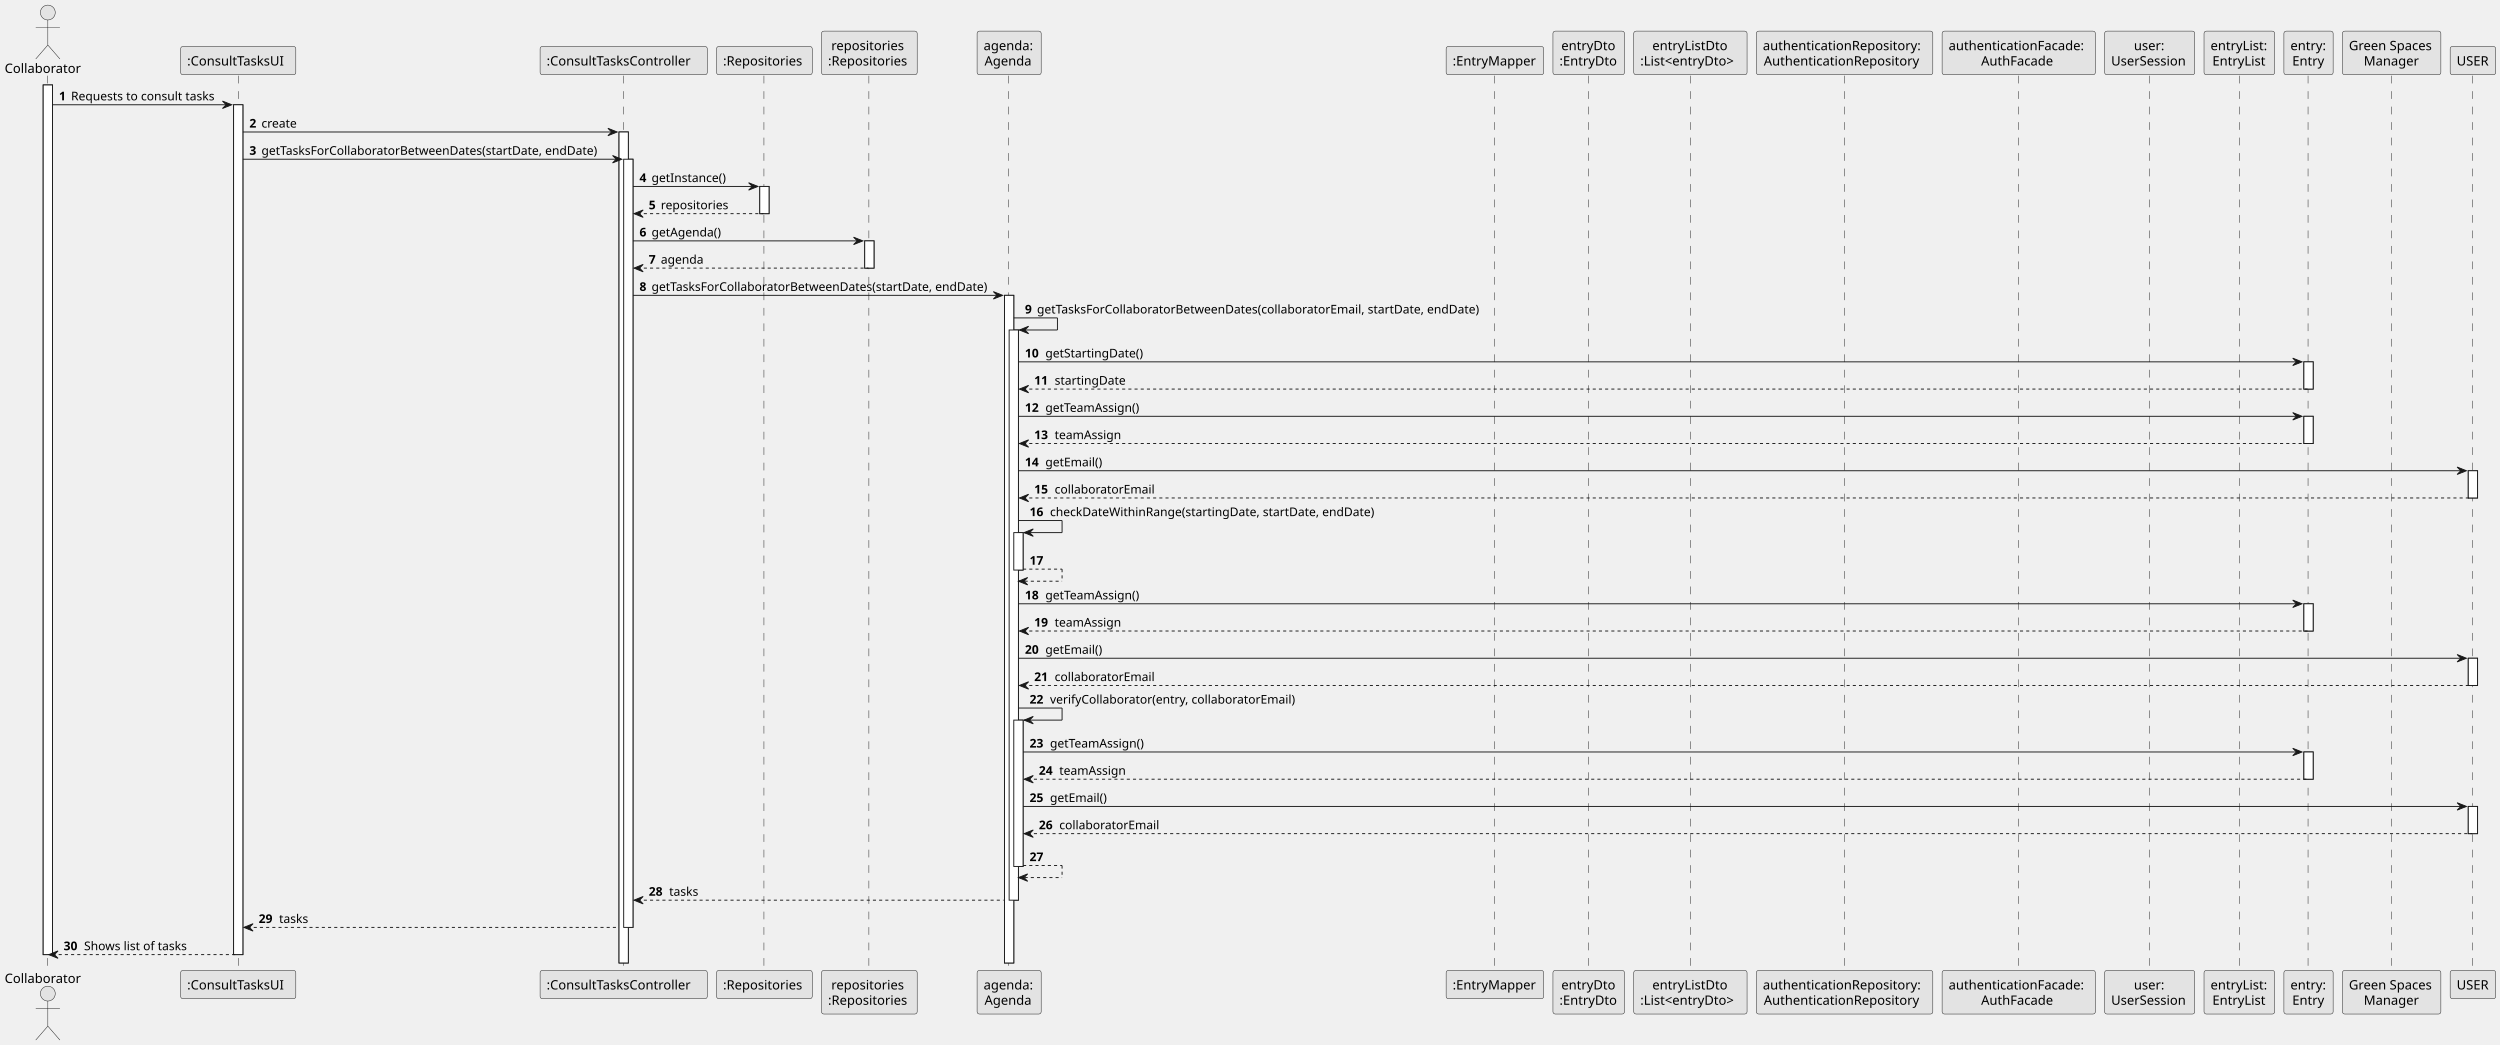
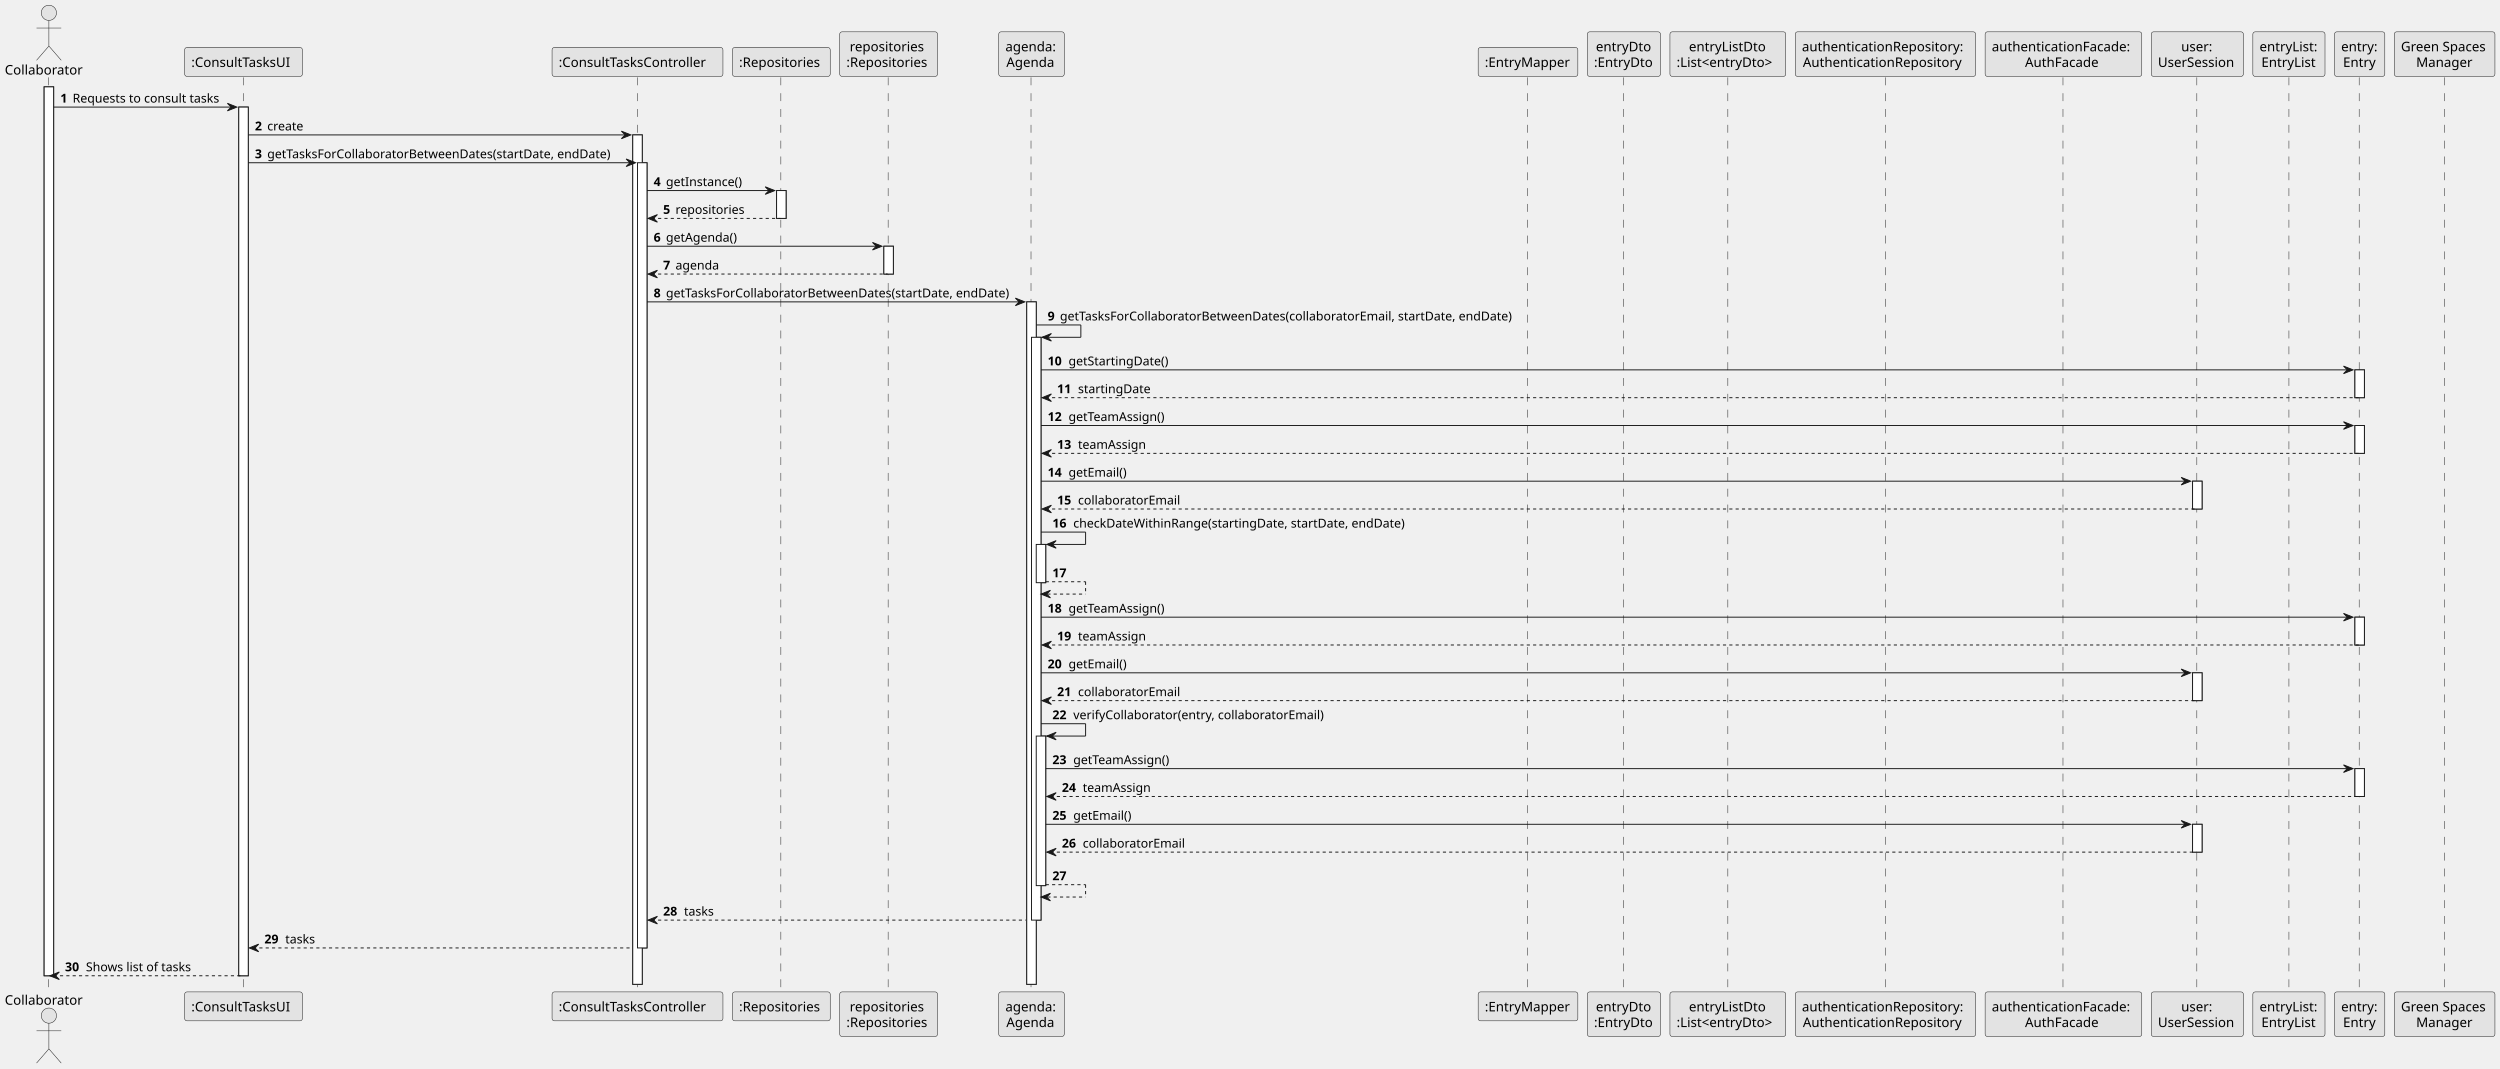
- <svg xmlns="http://www.w3.org/2000/svg" contentStyleType="text/css" height="675.6px" preserveAspectRatio="none" style="width:1615px;height:675px;background:#FFFFFF;" version="1.1" viewBox="0 0 1615 675" width="1615.8px" zoomAndPan="magnify">
+ <svg xmlns="http://www.w3.org/2000/svg" contentStyleType="text/css" height="675.6px" preserveAspectRatio="none" style="width:1580px;height:675px;background:#FFFFFF;" version="1.1" viewBox="0 0 1580 675" width="1580.4px" zoomAndPan="magnify">
  <defs />
  <g>
    <rect fill="#FFFFFF" height="561.79" style="stroke:#181818;stroke-width:0.6;" width="6" x="27.9" y="54.893" />
    <rect fill="#FFFFFF" height="549.004" style="stroke:#181818;stroke-width:0.6;" width="6" x="150.9" y="67.679" />
    <rect fill="#FFFFFF" height="536.817" style="stroke:#181818;stroke-width:0.6;" width="6" x="399.9" y="85.266" />
    <rect fill="#FFFFFF" height="496.245" style="stroke:#181818;stroke-width:0.6;" width="6" x="402.9" y="102.852" />
    <rect fill="#FFFFFF" height="17.586" style="stroke:#181818;stroke-width:0.6;" width="6" x="490.8" y="120.438" />
    <rect fill="#FFFFFF" height="17.586" style="stroke:#181818;stroke-width:0.6;" width="6" x="558.6" y="155.611" />
    <rect fill="#FFFFFF" height="431.299" style="stroke:#181818;stroke-width:0.6;" width="6" x="648.9" y="190.784" />
    <rect fill="#FFFFFF" height="368.34" style="stroke:#181818;stroke-width:0.6;" width="6" x="651.9" y="213.17" />
    <rect fill="#FFFFFF" height="24.186" style="stroke:#181818;stroke-width:0.6;" width="6" x="654.9" y="344.074" />
    <rect fill="#FFFFFF" height="94.532" style="stroke:#181818;stroke-width:0.6;" width="6" x="654.9" y="465.192" />
+     <rect fill="#FFFFFF" height="17.586" style="stroke:#181818;stroke-width:0.6;" width="6" x="1385.7" y="304.102" />
+     <rect fill="#FFFFFF" height="17.586" style="stroke:#181818;stroke-width:0.6;" width="6" x="1385.7" y="425.219" />
+     <rect fill="#FFFFFF" height="17.586" style="stroke:#181818;stroke-width:0.6;" width="6" x="1385.7" y="520.951" />
    <rect fill="#FFFFFF" height="17.586" style="stroke:#181818;stroke-width:0.6;" width="6" x="1488.3" y="233.756" />
    <rect fill="#FFFFFF" height="17.586" style="stroke:#181818;stroke-width:0.6;" width="6" x="1488.3" y="268.929" />
    <rect fill="#FFFFFF" height="17.586" style="stroke:#181818;stroke-width:0.6;" width="6" x="1488.3" y="390.047" />
    <rect fill="#FFFFFF" height="17.586" style="stroke:#181818;stroke-width:0.6;" width="6" x="1488.3" y="485.779" />
-     <rect fill="#FFFFFF" height="17.586" style="stroke:#181818;stroke-width:0.6;" width="6" x="1594.5" y="304.102" />
-     <rect fill="#FFFFFF" height="17.586" style="stroke:#181818;stroke-width:0.6;" width="6" x="1594.5" y="425.219" />
-     <rect fill="#FFFFFF" height="17.586" style="stroke:#181818;stroke-width:0.6;" width="6" x="1594.5" y="520.951" />
    <line style="stroke:#181818;stroke-width:0.3;stroke-dasharray:5.0,5.0;" x1="30.6" x2="30.6" y1="48.893" y2="627.483" />
    <line style="stroke:#181818;stroke-width:0.3;stroke-dasharray:5.0,5.0;" x1="153.9" x2="153.9" y1="48.893" y2="627.483" />
    <line style="stroke:#181818;stroke-width:0.3;stroke-dasharray:5.0,5.0;" x1="402.9" x2="402.9" y1="48.893" y2="627.483" />
    <line style="stroke:#181818;stroke-width:0.3;stroke-dasharray:5.0,5.0;" x1="493.5" x2="493.5" y1="48.893" y2="627.483" />
    <line style="stroke:#181818;stroke-width:0.3;stroke-dasharray:5.0,5.0;" x1="561.3" x2="561.3" y1="48.893" y2="627.483" />
    <line style="stroke:#181818;stroke-width:0.3;stroke-dasharray:5.0,5.0;" x1="651.6" x2="651.6" y1="48.893" y2="627.483" />
    <line style="stroke:#181818;stroke-width:0.3;stroke-dasharray:5.0,5.0;" x1="965.4" x2="965.4" y1="48.893" y2="627.483" />
    <line style="stroke:#181818;stroke-width:0.3;stroke-dasharray:5.0,5.0;" x1="1026" x2="1026" y1="48.893" y2="627.483" />
    <line style="stroke:#181818;stroke-width:0.3;stroke-dasharray:5.0,5.0;" x1="1092" x2="1092" y1="48.893" y2="627.483" />
    <line style="stroke:#181818;stroke-width:0.3;stroke-dasharray:5.0,5.0;" x1="1191.6" x2="1191.6" y1="48.893" y2="627.483" />
    <line style="stroke:#181818;stroke-width:0.3;stroke-dasharray:5.0,5.0;" x1="1303.8" x2="1303.8" y1="48.893" y2="627.483" />
    <line style="stroke:#181818;stroke-width:0.3;stroke-dasharray:5.0,5.0;" x1="1388.4" x2="1388.4" y1="48.893" y2="627.483" />
    <line style="stroke:#181818;stroke-width:0.3;stroke-dasharray:5.0,5.0;" x1="1446.6" x2="1446.6" y1="48.893" y2="627.483" />
    <line style="stroke:#181818;stroke-width:0.3;stroke-dasharray:5.0,5.0;" x1="1491" x2="1491" y1="48.893" y2="627.483" />
    <line style="stroke:#181818;stroke-width:0.3;stroke-dasharray:5.0,5.0;" x1="1545" x2="1545" y1="48.893" y2="627.483" />
-     <line style="stroke:#181818;stroke-width:0.3;stroke-dasharray:5.0,5.0;" x1="1597.2" x2="1597.2" y1="48.893" y2="627.483" />
    <text fill="#000000" font-family="sans-serif" font-size="8.4" lengthAdjust="spacing" textLength="52.2" x="3" y="47.121">Collaborator</text>
    <ellipse cx="30.9" cy="8.1" fill="#E3E3E3" rx="4.8" ry="4.8" style="stroke:#181818;stroke-width:0.3;" />
    <path d="M30.9,12.9 L30.9,29.1 M23.1,17.7 L38.7,17.7 M30.9,29.1 L23.1,38.1 M30.9,29.1 L38.7,38.1 " fill="none" style="stroke:#181818;stroke-width:0.3;" />
    <text fill="#000000" font-family="sans-serif" font-size="8.4" lengthAdjust="spacing" textLength="52.2" x="3" y="635.004">Collaborator</text>
    <ellipse cx="30.9" cy="641.876" fill="#E3E3E3" rx="4.8" ry="4.8" style="stroke:#181818;stroke-width:0.3;" />
    <path d="M30.9,646.676 L30.9,662.876 M23.1,651.476 L38.7,651.476 M30.9,662.876 L23.1,671.876 M30.9,662.876 L38.7,671.876 " fill="none" style="stroke:#181818;stroke-width:0.3;" />
    <rect fill="#E3E3E3" height="18.293" rx="1.5" ry="1.5" style="stroke:#181818;stroke-width:0.3;" width="74.4" x="116.7" y="30" />
    <text fill="#000000" font-family="sans-serif" font-size="8.4" lengthAdjust="spacing" textLength="66" x="120.9" y="42.321">:ConsultTasksUI</text>
    <rect fill="#E3E3E3" height="18.293" rx="1.5" ry="1.5" style="stroke:#181818;stroke-width:0.3;" width="74.4" x="116.7" y="626.883" />
    <text fill="#000000" font-family="sans-serif" font-size="8.4" lengthAdjust="spacing" textLength="66" x="120.9" y="639.204">:ConsultTasksUI</text>
    <rect fill="#E3E3E3" height="18.293" rx="1.5" ry="1.5" style="stroke:#181818;stroke-width:0.3;" width="108" x="348.9" y="30" />
    <text fill="#000000" font-family="sans-serif" font-size="8.4" lengthAdjust="spacing" textLength="99.6" x="353.1" y="42.321">:ConsultTasksController</text>
    <rect fill="#E3E3E3" height="18.293" rx="1.5" ry="1.5" style="stroke:#181818;stroke-width:0.3;" width="108" x="348.9" y="626.883" />
    <text fill="#000000" font-family="sans-serif" font-size="8.4" lengthAdjust="spacing" textLength="99.6" x="353.1" y="639.204">:ConsultTasksController</text>
    <rect fill="#E3E3E3" height="18.293" rx="1.5" ry="1.5" style="stroke:#181818;stroke-width:0.3;" width="61.8" x="462.9" y="30" />
    <text fill="#000000" font-family="sans-serif" font-size="8.4" lengthAdjust="spacing" textLength="53.4" x="467.1" y="42.321">:Repositories</text>
    <rect fill="#E3E3E3" height="18.293" rx="1.5" ry="1.5" style="stroke:#181818;stroke-width:0.3;" width="61.8" x="462.9" y="626.883" />
    <text fill="#000000" font-family="sans-serif" font-size="8.4" lengthAdjust="spacing" textLength="53.4" x="467.1" y="639.204">:Repositories</text>
    <rect fill="#E3E3E3" height="28.186" rx="1.5" ry="1.5" style="stroke:#181818;stroke-width:0.3;" width="61.8" x="530.7" y="20.107" />
    <text fill="#000000" font-family="sans-serif" font-size="8.4" lengthAdjust="spacing" textLength="49.2" x="537" y="32.428">repositories</text>
    <text fill="#000000" font-family="sans-serif" font-size="8.4" lengthAdjust="spacing" textLength="53.4" x="534.9" y="42.321">:Repositories</text>
    <rect fill="#E3E3E3" height="28.186" rx="1.5" ry="1.5" style="stroke:#181818;stroke-width:0.3;" width="61.8" x="530.7" y="626.883" />
    <text fill="#000000" font-family="sans-serif" font-size="8.4" lengthAdjust="spacing" textLength="49.2" x="537" y="639.204">repositories</text>
    <text fill="#000000" font-family="sans-serif" font-size="8.4" lengthAdjust="spacing" textLength="53.4" x="534.9" y="649.097">:Repositories</text>
    <rect fill="#E3E3E3" height="28.186" rx="1.5" ry="1.5" style="stroke:#181818;stroke-width:0.3;" width="41.4" x="631.2" y="20.107" />
    <text fill="#000000" font-family="sans-serif" font-size="8.4" lengthAdjust="spacing" textLength="33" x="635.4" y="32.428">agenda:</text>
    <text fill="#000000" font-family="sans-serif" font-size="8.4" lengthAdjust="spacing" textLength="31.8" x="636" y="42.321">Agenda</text>
    <rect fill="#E3E3E3" height="28.186" rx="1.5" ry="1.5" style="stroke:#181818;stroke-width:0.3;" width="41.4" x="631.2" y="626.883" />
    <text fill="#000000" font-family="sans-serif" font-size="8.4" lengthAdjust="spacing" textLength="33" x="635.4" y="639.204">agenda:</text>
    <text fill="#000000" font-family="sans-serif" font-size="8.4" lengthAdjust="spacing" textLength="31.8" x="636" y="649.097">Agenda</text>
    <rect fill="#E3E3E3" height="18.293" rx="1.5" ry="1.5" style="stroke:#181818;stroke-width:0.3;" width="63" x="934.2" y="30" />
    <text fill="#000000" font-family="sans-serif" font-size="8.4" lengthAdjust="spacing" textLength="54.6" x="938.4" y="42.321">:EntryMapper</text>
    <rect fill="#E3E3E3" height="18.293" rx="1.5" ry="1.5" style="stroke:#181818;stroke-width:0.3;" width="63" x="934.2" y="626.883" />
    <text fill="#000000" font-family="sans-serif" font-size="8.4" lengthAdjust="spacing" textLength="54.6" x="938.4" y="639.204">:EntryMapper</text>
    <rect fill="#E3E3E3" height="28.186" rx="1.5" ry="1.5" style="stroke:#181818;stroke-width:0.3;" width="46.2" x="1003.2" y="20.107" />
    <text fill="#000000" font-family="sans-serif" font-size="8.4" lengthAdjust="spacing" textLength="35.4" x="1008.6" y="32.428">entryDto</text>
    <text fill="#000000" font-family="sans-serif" font-size="8.4" lengthAdjust="spacing" textLength="37.8" x="1007.4" y="42.321">:EntryDto</text>
    <rect fill="#E3E3E3" height="28.186" rx="1.5" ry="1.5" style="stroke:#181818;stroke-width:0.3;" width="46.2" x="1003.2" y="626.883" />
    <text fill="#000000" font-family="sans-serif" font-size="8.4" lengthAdjust="spacing" textLength="35.4" x="1008.6" y="639.204">entryDto</text>
    <text fill="#000000" font-family="sans-serif" font-size="8.4" lengthAdjust="spacing" textLength="37.8" x="1007.4" y="649.097">:EntryDto</text>
    <rect fill="#E3E3E3" height="28.186" rx="1.5" ry="1.5" style="stroke:#181818;stroke-width:0.3;" width="73.2" x="1055.4" y="20.107" />
    <text fill="#000000" font-family="sans-serif" font-size="8.4" lengthAdjust="spacing" textLength="49.2" x="1067.4" y="32.428">entryListDto</text>
    <text fill="#000000" font-family="sans-serif" font-size="8.4" lengthAdjust="spacing" textLength="64.8" x="1059.6" y="42.321">:List&lt;entryDto&gt;</text>
    <rect fill="#E3E3E3" height="28.186" rx="1.5" ry="1.5" style="stroke:#181818;stroke-width:0.3;" width="73.2" x="1055.4" y="626.883" />
    <text fill="#000000" font-family="sans-serif" font-size="8.4" lengthAdjust="spacing" textLength="49.2" x="1067.4" y="639.204">entryListDto</text>
    <text fill="#000000" font-family="sans-serif" font-size="8.4" lengthAdjust="spacing" textLength="64.8" x="1059.6" y="649.097">:List&lt;entryDto&gt;</text>
    <rect fill="#E3E3E3" height="28.186" rx="1.5" ry="1.5" style="stroke:#181818;stroke-width:0.3;" width="114" x="1134.6" y="20.107" />
    <text fill="#000000" font-family="sans-serif" font-size="8.4" lengthAdjust="spacing" textLength="105.6" x="1138.8" y="32.428">authenticationRepository:</text>
    <text fill="#000000" font-family="sans-serif" font-size="8.4" lengthAdjust="spacing" textLength="104.4" x="1139.4" y="42.321">AuthenticationRepository</text>
    <rect fill="#E3E3E3" height="28.186" rx="1.5" ry="1.5" style="stroke:#181818;stroke-width:0.3;" width="114" x="1134.6" y="626.883" />
    <text fill="#000000" font-family="sans-serif" font-size="8.4" lengthAdjust="spacing" textLength="105.6" x="1138.8" y="639.204">authenticationRepository:</text>
    <text fill="#000000" font-family="sans-serif" font-size="8.4" lengthAdjust="spacing" textLength="104.4" x="1139.4" y="649.097">AuthenticationRepository</text>
    <rect fill="#E3E3E3" height="28.186" rx="1.5" ry="1.5" style="stroke:#181818;stroke-width:0.3;" width="99" x="1254.6" y="20.107" />
    <text fill="#000000" font-family="sans-serif" font-size="8.4" lengthAdjust="spacing" textLength="90.6" x="1258.8" y="32.428">authenticationFacade:</text>
    <text fill="#000000" font-family="sans-serif" font-size="8.4" lengthAdjust="spacing" textLength="48.6" x="1279.8" y="42.321">AuthFacade</text>
    <rect fill="#E3E3E3" height="28.186" rx="1.5" ry="1.5" style="stroke:#181818;stroke-width:0.3;" width="99" x="1254.6" y="626.883" />
    <text fill="#000000" font-family="sans-serif" font-size="8.4" lengthAdjust="spacing" textLength="90.6" x="1258.8" y="639.204">authenticationFacade:</text>
    <text fill="#000000" font-family="sans-serif" font-size="8.4" lengthAdjust="spacing" textLength="48.6" x="1279.8" y="649.097">AuthFacade</text>
    <rect fill="#E3E3E3" height="28.186" rx="1.5" ry="1.5" style="stroke:#181818;stroke-width:0.3;" width="58.2" x="1359.6" y="20.107" />
    <text fill="#000000" font-family="sans-serif" font-size="8.4" lengthAdjust="spacing" textLength="20.4" x="1378.5" y="32.428">user:</text>
    <text fill="#000000" font-family="sans-serif" font-size="8.4" lengthAdjust="spacing" textLength="49.8" x="1363.8" y="42.321">UserSession</text>
    <rect fill="#E3E3E3" height="28.186" rx="1.5" ry="1.5" style="stroke:#181818;stroke-width:0.3;" width="58.2" x="1359.6" y="626.883" />
    <text fill="#000000" font-family="sans-serif" font-size="8.4" lengthAdjust="spacing" textLength="20.4" x="1378.5" y="639.204">user:</text>
    <text fill="#000000" font-family="sans-serif" font-size="8.4" lengthAdjust="spacing" textLength="49.8" x="1363.8" y="649.097">UserSession</text>
    <rect fill="#E3E3E3" height="28.186" rx="1.5" ry="1.5" style="stroke:#181818;stroke-width:0.3;" width="45.6" x="1423.8" y="20.107" />
    <text fill="#000000" font-family="sans-serif" font-size="8.4" lengthAdjust="spacing" textLength="37.2" x="1428" y="32.428">entryList:</text>
    <text fill="#000000" font-family="sans-serif" font-size="8.4" lengthAdjust="spacing" textLength="34.8" x="1429.2" y="42.321">EntryList</text>
    <rect fill="#E3E3E3" height="28.186" rx="1.5" ry="1.5" style="stroke:#181818;stroke-width:0.3;" width="45.6" x="1423.8" y="626.883" />
    <text fill="#000000" font-family="sans-serif" font-size="8.4" lengthAdjust="spacing" textLength="37.2" x="1428" y="639.204">entryList:</text>
    <text fill="#000000" font-family="sans-serif" font-size="8.4" lengthAdjust="spacing" textLength="34.8" x="1429.2" y="649.097">EntryList</text>
    <rect fill="#E3E3E3" height="28.186" rx="1.5" ry="1.5" style="stroke:#181818;stroke-width:0.3;" width="31.8" x="1475.4" y="20.107" />
    <text fill="#000000" font-family="sans-serif" font-size="8.4" lengthAdjust="spacing" textLength="23.4" x="1479.6" y="32.428">entry:</text>
    <text fill="#000000" font-family="sans-serif" font-size="8.4" lengthAdjust="spacing" textLength="21" x="1480.8" y="42.321">Entry</text>
    <rect fill="#E3E3E3" height="28.186" rx="1.5" ry="1.5" style="stroke:#181818;stroke-width:0.3;" width="31.8" x="1475.4" y="626.883" />
    <text fill="#000000" font-family="sans-serif" font-size="8.4" lengthAdjust="spacing" textLength="23.4" x="1479.6" y="639.204">entry:</text>
    <text fill="#000000" font-family="sans-serif" font-size="8.4" lengthAdjust="spacing" textLength="21" x="1480.8" y="649.097">Entry</text>
    <rect fill="#E3E3E3" height="28.186" rx="1.5" ry="1.5" style="stroke:#181818;stroke-width:0.3;" width="63.6" x="1513.2" y="20.107" />
    <text fill="#000000" font-family="sans-serif" font-size="8.4" lengthAdjust="spacing" textLength="55.2" x="1517.4" y="32.428">Green Spaces</text>
    <text fill="#000000" font-family="sans-serif" font-size="8.4" lengthAdjust="spacing" textLength="36" x="1527" y="42.321">Manager</text>
    <rect fill="#E3E3E3" height="28.186" rx="1.5" ry="1.5" style="stroke:#181818;stroke-width:0.3;" width="63.6" x="1513.2" y="626.883" />
    <text fill="#000000" font-family="sans-serif" font-size="8.4" lengthAdjust="spacing" textLength="55.2" x="1517.4" y="639.204">Green Spaces</text>
    <text fill="#000000" font-family="sans-serif" font-size="8.4" lengthAdjust="spacing" textLength="36" x="1527" y="649.097">Manager</text>
-     <rect fill="#E3E3E3" height="18.293" rx="1.5" ry="1.5" style="stroke:#181818;stroke-width:0.3;" width="29.4" x="1582.8" y="30" />
-     <text fill="#000000" font-family="sans-serif" font-size="8.4" lengthAdjust="spacing" textLength="21" x="1587" y="42.321">USER</text>
-     <rect fill="#E3E3E3" height="18.293" rx="1.5" ry="1.5" style="stroke:#181818;stroke-width:0.3;" width="29.4" x="1582.8" y="626.883" />
-     <text fill="#000000" font-family="sans-serif" font-size="8.4" lengthAdjust="spacing" textLength="21" x="1587" y="639.204">USER</text>
    <rect fill="#FFFFFF" height="561.79" style="stroke:#181818;stroke-width:0.6;" width="6" x="27.9" y="54.893" />
    <rect fill="#FFFFFF" height="549.004" style="stroke:#181818;stroke-width:0.6;" width="6" x="150.9" y="67.679" />
    <rect fill="#FFFFFF" height="536.817" style="stroke:#181818;stroke-width:0.6;" width="6" x="399.9" y="85.266" />
    <rect fill="#FFFFFF" height="496.245" style="stroke:#181818;stroke-width:0.6;" width="6" x="402.9" y="102.852" />
    <rect fill="#FFFFFF" height="17.586" style="stroke:#181818;stroke-width:0.6;" width="6" x="490.8" y="120.438" />
    <rect fill="#FFFFFF" height="17.586" style="stroke:#181818;stroke-width:0.6;" width="6" x="558.6" y="155.611" />
    <rect fill="#FFFFFF" height="431.299" style="stroke:#181818;stroke-width:0.6;" width="6" x="648.9" y="190.784" />
    <rect fill="#FFFFFF" height="368.34" style="stroke:#181818;stroke-width:0.6;" width="6" x="651.9" y="213.17" />
    <rect fill="#FFFFFF" height="24.186" style="stroke:#181818;stroke-width:0.6;" width="6" x="654.9" y="344.074" />
    <rect fill="#FFFFFF" height="94.532" style="stroke:#181818;stroke-width:0.6;" width="6" x="654.9" y="465.192" />
+     <rect fill="#FFFFFF" height="17.586" style="stroke:#181818;stroke-width:0.6;" width="6" x="1385.7" y="304.102" />
+     <rect fill="#FFFFFF" height="17.586" style="stroke:#181818;stroke-width:0.6;" width="6" x="1385.7" y="425.219" />
+     <rect fill="#FFFFFF" height="17.586" style="stroke:#181818;stroke-width:0.6;" width="6" x="1385.7" y="520.951" />
    <rect fill="#FFFFFF" height="17.586" style="stroke:#181818;stroke-width:0.6;" width="6" x="1488.3" y="233.756" />
    <rect fill="#FFFFFF" height="17.586" style="stroke:#181818;stroke-width:0.6;" width="6" x="1488.3" y="268.929" />
    <rect fill="#FFFFFF" height="17.586" style="stroke:#181818;stroke-width:0.6;" width="6" x="1488.3" y="390.047" />
    <rect fill="#FFFFFF" height="17.586" style="stroke:#181818;stroke-width:0.6;" width="6" x="1488.3" y="485.779" />
-     <rect fill="#FFFFFF" height="17.586" style="stroke:#181818;stroke-width:0.6;" width="6" x="1594.5" y="304.102" />
-     <rect fill="#FFFFFF" height="17.586" style="stroke:#181818;stroke-width:0.6;" width="6" x="1594.5" y="425.219" />
-     <rect fill="#FFFFFF" height="17.586" style="stroke:#181818;stroke-width:0.6;" width="6" x="1594.5" y="520.951" />
    <polygon fill="#181818" points="143.7,65.279,149.7,67.679,143.7,70.079,146.1,67.679" style="stroke:#181818;stroke-width:0.6;" />
    <line style="stroke:#181818;stroke-width:0.6;" x1="33.9" x2="147.3" y1="67.679" y2="67.679" />
    <text fill="#000000" font-family="sans-serif" font-size="7.8" font-weight="bold" lengthAdjust="spacing" textLength="5.4" x="38.1" y="64.834">1</text>
    <text fill="#000000" font-family="sans-serif" font-size="7.8" lengthAdjust="spacing" textLength="97.8" x="45.9" y="64.834">Requests to consult tasks</text>
    <polygon fill="#181818" points="392.7,82.866,398.7,85.266,392.7,87.666,395.1,85.266" style="stroke:#181818;stroke-width:0.6;" />
    <line style="stroke:#181818;stroke-width:0.6;" x1="156.9" x2="396.3" y1="85.266" y2="85.266" />
    <text fill="#000000" font-family="sans-serif" font-size="7.8" font-weight="bold" lengthAdjust="spacing" textLength="5.4" x="161.1" y="82.42">2</text>
    <text fill="#000000" font-family="sans-serif" font-size="7.8" lengthAdjust="spacing" textLength="22.8" x="168.9" y="82.42">create</text>
    <polygon fill="#181818" points="395.7,100.452,401.7,102.852,395.7,105.252,398.1,102.852" style="stroke:#181818;stroke-width:0.6;" />
    <line style="stroke:#181818;stroke-width:0.6;" x1="156.9" x2="399.3" y1="102.852" y2="102.852" />
    <text fill="#000000" font-family="sans-serif" font-size="7.8" font-weight="bold" lengthAdjust="spacing" textLength="5.4" x="161.1" y="100.007">3</text>
    <text fill="#000000" font-family="sans-serif" font-size="7.8" lengthAdjust="spacing" textLength="220.8" x="168.9" y="100.007">getTasksForCollaboratorBetweenDates(startDate, endDate)</text>
    <polygon fill="#181818" points="483.6,118.038,489.6,120.438,483.6,122.838,486,120.438" style="stroke:#181818;stroke-width:0.6;" />
    <line style="stroke:#181818;stroke-width:0.6;" x1="408.9" x2="487.2" y1="120.438" y2="120.438" />
    <text fill="#000000" font-family="sans-serif" font-size="7.8" font-weight="bold" lengthAdjust="spacing" textLength="5.4" x="413.1" y="117.593">4</text>
    <text fill="#000000" font-family="sans-serif" font-size="7.8" lengthAdjust="spacing" textLength="48.6" x="420.9" y="117.593">getInstance()</text>
    <polygon fill="#181818" points="415.5,135.625,409.5,138.025,415.5,140.425,413.1,138.025" style="stroke:#181818;stroke-width:0.6;" />
    <line style="stroke:#181818;stroke-width:0.6;stroke-dasharray:2.0,2.0;" x1="411.9" x2="493.2" y1="138.025" y2="138.025" />
    <text fill="#000000" font-family="sans-serif" font-size="7.8" font-weight="bold" lengthAdjust="spacing" textLength="5.4" x="419.1" y="135.179">5</text>
    <text fill="#000000" font-family="sans-serif" font-size="7.8" lengthAdjust="spacing" textLength="45" x="426.9" y="135.179">repositories</text>
    <polygon fill="#181818" points="551.4,153.211,557.4,155.611,551.4,158.011,553.8,155.611" style="stroke:#181818;stroke-width:0.6;" />
    <line style="stroke:#181818;stroke-width:0.6;" x1="408.9" x2="555" y1="155.611" y2="155.611" />
    <text fill="#000000" font-family="sans-serif" font-size="7.8" font-weight="bold" lengthAdjust="spacing" textLength="5.4" x="413.1" y="152.766">6</text>
    <text fill="#000000" font-family="sans-serif" font-size="7.8" lengthAdjust="spacing" textLength="45" x="420.9" y="152.766">getAgenda()</text>
    <polygon fill="#181818" points="415.5,170.797,409.5,173.197,415.5,175.597,413.1,173.197" style="stroke:#181818;stroke-width:0.6;" />
    <line style="stroke:#181818;stroke-width:0.6;stroke-dasharray:2.0,2.0;" x1="411.9" x2="561" y1="173.197" y2="173.197" />
    <text fill="#000000" font-family="sans-serif" font-size="7.8" font-weight="bold" lengthAdjust="spacing" textLength="5.4" x="419.1" y="170.352">7</text>
    <text fill="#000000" font-family="sans-serif" font-size="7.8" lengthAdjust="spacing" textLength="27" x="426.9" y="170.352">agenda</text>
    <polygon fill="#181818" points="641.7,188.384,647.7,190.784,641.7,193.184,644.1,190.784" style="stroke:#181818;stroke-width:0.6;" />
    <line style="stroke:#181818;stroke-width:0.6;" x1="408.9" x2="645.3" y1="190.784" y2="190.784" />
    <text fill="#000000" font-family="sans-serif" font-size="7.8" font-weight="bold" lengthAdjust="spacing" textLength="5.4" x="413.1" y="187.938">8</text>
    <text fill="#000000" font-family="sans-serif" font-size="7.8" lengthAdjust="spacing" textLength="220.8" x="420.9" y="187.938">getTasksForCollaboratorBetweenDates(startDate, endDate)</text>
    <line style="stroke:#181818;stroke-width:0.6;" x1="654.9" x2="683.1" y1="205.37" y2="205.37" />
    <line style="stroke:#181818;stroke-width:0.6;" x1="683.1" x2="683.1" y1="205.37" y2="213.17" />
    <line style="stroke:#181818;stroke-width:0.6;" x1="658.5" x2="683.1" y1="213.17" y2="213.17" />
    <polygon fill="#181818" points="664.5,210.77,658.5,213.17,664.5,215.57,662.1,213.17" style="stroke:#181818;stroke-width:0.6;" />
    <text fill="#000000" font-family="sans-serif" font-size="7.8" font-weight="bold" lengthAdjust="spacing" textLength="5.4" x="662.1" y="202.525">9</text>
    <text fill="#000000" font-family="sans-serif" font-size="7.8" lengthAdjust="spacing" textLength="291.6" x="669.9" y="202.525">getTasksForCollaboratorBetweenDates(collaboratorEmail, startDate, endDate)</text>
    <polygon fill="#181818" points="1481.1,231.356,1487.1,233.756,1481.1,236.156,1483.5,233.756" style="stroke:#181818;stroke-width:0.6;" />
    <line style="stroke:#181818;stroke-width:0.6;" x1="657.9" x2="1484.7" y1="233.756" y2="233.756" />
    <text fill="#000000" font-family="sans-serif" font-size="7.8" font-weight="bold" lengthAdjust="spacing" textLength="10.8" x="662.1" y="230.911">10</text>
    <text fill="#000000" font-family="sans-serif" font-size="7.8" lengthAdjust="spacing" textLength="63.6" x="675.3" y="230.911">getStartingDate()</text>
    <polygon fill="#181818" points="664.5,248.943,658.5,251.343,664.5,253.743,662.1,251.343" style="stroke:#181818;stroke-width:0.6;" />
    <line style="stroke:#181818;stroke-width:0.6;stroke-dasharray:2.0,2.0;" x1="660.9" x2="1490.7" y1="251.343" y2="251.343" />
    <text fill="#000000" font-family="sans-serif" font-size="7.8" font-weight="bold" lengthAdjust="spacing" textLength="10.8" x="668.1" y="248.497">11</text>
    <text fill="#000000" font-family="sans-serif" font-size="7.8" lengthAdjust="spacing" textLength="46.8" x="681.3" y="248.497">startingDate</text>
    <polygon fill="#181818" points="1481.1,266.529,1487.1,268.929,1481.1,271.329,1483.5,268.929" style="stroke:#181818;stroke-width:0.6;" />
    <line style="stroke:#181818;stroke-width:0.6;" x1="657.9" x2="1484.7" y1="268.929" y2="268.929" />
    <text fill="#000000" font-family="sans-serif" font-size="7.8" font-weight="bold" lengthAdjust="spacing" textLength="10.8" x="662.1" y="266.084">12</text>
    <text fill="#000000" font-family="sans-serif" font-size="7.8" lengthAdjust="spacing" textLength="63" x="675.3" y="266.084">getTeamAssign()</text>
    <polygon fill="#181818" points="664.5,284.115,658.5,286.515,664.5,288.915,662.1,286.515" style="stroke:#181818;stroke-width:0.6;" />
    <line style="stroke:#181818;stroke-width:0.6;stroke-dasharray:2.0,2.0;" x1="660.9" x2="1490.7" y1="286.515" y2="286.515" />
    <text fill="#000000" font-family="sans-serif" font-size="7.8" font-weight="bold" lengthAdjust="spacing" textLength="10.8" x="668.1" y="283.67">13</text>
    <text fill="#000000" font-family="sans-serif" font-size="7.8" lengthAdjust="spacing" textLength="44.4" x="681.3" y="283.67">teamAssign</text>
-     <polygon fill="#181818" points="1587.3,301.702,1593.3,304.102,1587.3,306.502,1589.7,304.102" style="stroke:#181818;stroke-width:0.6;" />
-     <line style="stroke:#181818;stroke-width:0.6;" x1="657.9" x2="1590.9" y1="304.102" y2="304.102" />
+     <polygon fill="#181818" points="1378.5,301.702,1384.5,304.102,1378.5,306.502,1380.9,304.102" style="stroke:#181818;stroke-width:0.6;" />
+     <line style="stroke:#181818;stroke-width:0.6;" x1="657.9" x2="1382.1" y1="304.102" y2="304.102" />
    <text fill="#000000" font-family="sans-serif" font-size="7.8" font-weight="bold" lengthAdjust="spacing" textLength="10.8" x="662.1" y="301.256">14</text>
    <text fill="#000000" font-family="sans-serif" font-size="7.8" lengthAdjust="spacing" textLength="37.2" x="675.3" y="301.256">getEmail()</text>
    <polygon fill="#181818" points="664.5,319.288,658.5,321.688,664.5,324.088,662.1,321.688" style="stroke:#181818;stroke-width:0.6;" />
-     <line style="stroke:#181818;stroke-width:0.6;stroke-dasharray:2.0,2.0;" x1="660.9" x2="1596.9" y1="321.688" y2="321.688" />
+     <line style="stroke:#181818;stroke-width:0.6;stroke-dasharray:2.0,2.0;" x1="660.9" x2="1388.1" y1="321.688" y2="321.688" />
    <text fill="#000000" font-family="sans-serif" font-size="7.8" font-weight="bold" lengthAdjust="spacing" textLength="10.8" x="668.1" y="318.843">15</text>
    <text fill="#000000" font-family="sans-serif" font-size="7.8" lengthAdjust="spacing" textLength="66" x="681.3" y="318.843">collaboratorEmail</text>
    <line style="stroke:#181818;stroke-width:0.6;" x1="657.9" x2="686.1" y1="336.274" y2="336.274" />
    <line style="stroke:#181818;stroke-width:0.6;" x1="686.1" x2="686.1" y1="336.274" y2="344.074" />
    <line style="stroke:#181818;stroke-width:0.6;" x1="661.5" x2="686.1" y1="344.074" y2="344.074" />
    <polygon fill="#181818" points="667.5,341.674,661.5,344.074,667.5,346.474,665.1,344.074" style="stroke:#181818;stroke-width:0.6;" />
    <text fill="#000000" font-family="sans-serif" font-size="7.8" font-weight="bold" lengthAdjust="spacing" textLength="10.8" x="665.1" y="333.429">16</text>
    <text fill="#000000" font-family="sans-serif" font-size="7.8" lengthAdjust="spacing" textLength="213.6" x="678.3" y="333.429">checkDateWithinRange(startingDate, startDate, endDate)</text>
    <line style="stroke:#181818;stroke-width:0.6;stroke-dasharray:2.0,2.0;" x1="660.9" x2="686.1" y1="367.661" y2="367.661" />
    <line style="stroke:#181818;stroke-width:0.6;stroke-dasharray:2.0,2.0;" x1="686.1" x2="686.1" y1="367.661" y2="375.461" />
    <line style="stroke:#181818;stroke-width:0.6;stroke-dasharray:2.0,2.0;" x1="657.9" x2="686.1" y1="375.461" y2="375.461" />
    <polygon fill="#181818" points="663.9,373.06,657.9,375.461,663.9,377.861,661.5,375.461" style="stroke:#181818;stroke-width:0.6;" />
    <text fill="#000000" font-family="sans-serif" font-size="7.8" font-weight="bold" lengthAdjust="spacing" textLength="10.8" x="665.1" y="364.815">17</text>
    <text fill="#000000" font-family="sans-serif" font-size="7.8" lengthAdjust="spacing" textLength="2.4" x="678.3" y="364.815"> </text>
    <polygon fill="#181818" points="1481.1,387.647,1487.1,390.047,1481.1,392.447,1483.5,390.047" style="stroke:#181818;stroke-width:0.6;" />
    <line style="stroke:#181818;stroke-width:0.6;" x1="657.9" x2="1484.7" y1="390.047" y2="390.047" />
    <text fill="#000000" font-family="sans-serif" font-size="7.8" font-weight="bold" lengthAdjust="spacing" textLength="10.8" x="662.1" y="387.202">18</text>
    <text fill="#000000" font-family="sans-serif" font-size="7.8" lengthAdjust="spacing" textLength="63" x="675.3" y="387.202">getTeamAssign()</text>
    <polygon fill="#181818" points="664.5,405.233,658.5,407.633,664.5,410.033,662.1,407.633" style="stroke:#181818;stroke-width:0.6;" />
    <line style="stroke:#181818;stroke-width:0.6;stroke-dasharray:2.0,2.0;" x1="660.9" x2="1490.7" y1="407.633" y2="407.633" />
    <text fill="#000000" font-family="sans-serif" font-size="7.8" font-weight="bold" lengthAdjust="spacing" textLength="10.8" x="668.1" y="404.788">19</text>
    <text fill="#000000" font-family="sans-serif" font-size="7.8" lengthAdjust="spacing" textLength="44.4" x="681.3" y="404.788">teamAssign</text>
-     <polygon fill="#181818" points="1587.3,422.82,1593.3,425.219,1587.3,427.62,1589.7,425.219" style="stroke:#181818;stroke-width:0.6;" />
-     <line style="stroke:#181818;stroke-width:0.6;" x1="657.9" x2="1590.9" y1="425.219" y2="425.219" />
+     <polygon fill="#181818" points="1378.5,422.82,1384.5,425.219,1378.5,427.62,1380.9,425.219" style="stroke:#181818;stroke-width:0.6;" />
+     <line style="stroke:#181818;stroke-width:0.6;" x1="657.9" x2="1382.1" y1="425.219" y2="425.219" />
    <text fill="#000000" font-family="sans-serif" font-size="7.8" font-weight="bold" lengthAdjust="spacing" textLength="10.8" x="662.1" y="422.374">20</text>
    <text fill="#000000" font-family="sans-serif" font-size="7.8" lengthAdjust="spacing" textLength="37.2" x="675.3" y="422.374">getEmail()</text>
    <polygon fill="#181818" points="664.5,440.406,658.5,442.806,664.5,445.206,662.1,442.806" style="stroke:#181818;stroke-width:0.6;" />
-     <line style="stroke:#181818;stroke-width:0.6;stroke-dasharray:2.0,2.0;" x1="660.9" x2="1596.9" y1="442.806" y2="442.806" />
+     <line style="stroke:#181818;stroke-width:0.6;stroke-dasharray:2.0,2.0;" x1="660.9" x2="1388.1" y1="442.806" y2="442.806" />
    <text fill="#000000" font-family="sans-serif" font-size="7.8" font-weight="bold" lengthAdjust="spacing" textLength="10.8" x="668.1" y="439.961">21</text>
    <text fill="#000000" font-family="sans-serif" font-size="7.8" lengthAdjust="spacing" textLength="66" x="681.3" y="439.961">collaboratorEmail</text>
    <line style="stroke:#181818;stroke-width:0.6;" x1="657.9" x2="686.1" y1="457.392" y2="457.392" />
    <line style="stroke:#181818;stroke-width:0.6;" x1="686.1" x2="686.1" y1="457.392" y2="465.192" />
    <line style="stroke:#181818;stroke-width:0.6;" x1="661.5" x2="686.1" y1="465.192" y2="465.192" />
    <polygon fill="#181818" points="667.5,462.792,661.5,465.192,667.5,467.592,665.1,465.192" style="stroke:#181818;stroke-width:0.6;" />
    <text fill="#000000" font-family="sans-serif" font-size="7.8" font-weight="bold" lengthAdjust="spacing" textLength="10.8" x="665.1" y="454.547">22</text>
    <text fill="#000000" font-family="sans-serif" font-size="7.8" lengthAdjust="spacing" textLength="162.6" x="678.3" y="454.547">verifyCollaborator(entry, collaboratorEmail)</text>
    <polygon fill="#181818" points="1481.1,483.378,1487.1,485.779,1481.1,488.178,1483.5,485.779" style="stroke:#181818;stroke-width:0.6;" />
    <line style="stroke:#181818;stroke-width:0.6;" x1="660.9" x2="1484.7" y1="485.779" y2="485.779" />
    <text fill="#000000" font-family="sans-serif" font-size="7.8" font-weight="bold" lengthAdjust="spacing" textLength="10.8" x="665.1" y="482.933">23</text>
    <text fill="#000000" font-family="sans-serif" font-size="7.8" lengthAdjust="spacing" textLength="63" x="678.3" y="482.933">getTeamAssign()</text>
    <polygon fill="#181818" points="667.5,500.965,661.5,503.365,667.5,505.765,665.1,503.365" style="stroke:#181818;stroke-width:0.6;" />
    <line style="stroke:#181818;stroke-width:0.6;stroke-dasharray:2.0,2.0;" x1="663.9" x2="1490.7" y1="503.365" y2="503.365" />
    <text fill="#000000" font-family="sans-serif" font-size="7.8" font-weight="bold" lengthAdjust="spacing" textLength="10.8" x="671.1" y="500.519">24</text>
    <text fill="#000000" font-family="sans-serif" font-size="7.8" lengthAdjust="spacing" textLength="44.4" x="684.3" y="500.519">teamAssign</text>
-     <polygon fill="#181818" points="1587.3,518.551,1593.3,520.951,1587.3,523.351,1589.7,520.951" style="stroke:#181818;stroke-width:0.6;" />
-     <line style="stroke:#181818;stroke-width:0.6;" x1="660.9" x2="1590.9" y1="520.951" y2="520.951" />
+     <polygon fill="#181818" points="1378.5,518.551,1384.5,520.951,1378.5,523.351,1380.9,520.951" style="stroke:#181818;stroke-width:0.6;" />
+     <line style="stroke:#181818;stroke-width:0.6;" x1="660.9" x2="1382.1" y1="520.951" y2="520.951" />
    <text fill="#000000" font-family="sans-serif" font-size="7.8" font-weight="bold" lengthAdjust="spacing" textLength="10.8" x="665.1" y="518.106">25</text>
    <text fill="#000000" font-family="sans-serif" font-size="7.8" lengthAdjust="spacing" textLength="37.2" x="678.3" y="518.106">getEmail()</text>
    <polygon fill="#181818" points="667.5,536.138,661.5,538.538,667.5,540.938,665.1,538.538" style="stroke:#181818;stroke-width:0.6;" />
-     <line style="stroke:#181818;stroke-width:0.6;stroke-dasharray:2.0,2.0;" x1="663.9" x2="1596.9" y1="538.538" y2="538.538" />
+     <line style="stroke:#181818;stroke-width:0.6;stroke-dasharray:2.0,2.0;" x1="663.9" x2="1388.1" y1="538.538" y2="538.538" />
    <text fill="#000000" font-family="sans-serif" font-size="7.8" font-weight="bold" lengthAdjust="spacing" textLength="10.8" x="671.1" y="535.692">26</text>
    <text fill="#000000" font-family="sans-serif" font-size="7.8" lengthAdjust="spacing" textLength="66" x="684.3" y="535.692">collaboratorEmail</text>
    <line style="stroke:#181818;stroke-width:0.6;stroke-dasharray:2.0,2.0;" x1="660.9" x2="686.1" y1="559.124" y2="559.124" />
    <line style="stroke:#181818;stroke-width:0.6;stroke-dasharray:2.0,2.0;" x1="686.1" x2="686.1" y1="559.124" y2="566.924" />
    <line style="stroke:#181818;stroke-width:0.6;stroke-dasharray:2.0,2.0;" x1="657.9" x2="686.1" y1="566.924" y2="566.924" />
    <polygon fill="#181818" points="663.9,564.524,657.9,566.924,663.9,569.324,661.5,566.924" style="stroke:#181818;stroke-width:0.6;" />
    <text fill="#000000" font-family="sans-serif" font-size="7.8" font-weight="bold" lengthAdjust="spacing" textLength="10.8" x="665.1" y="556.279">27</text>
    <text fill="#000000" font-family="sans-serif" font-size="7.8" lengthAdjust="spacing" textLength="2.4" x="678.3" y="556.279"> </text>
    <polygon fill="#181818" points="415.5,579.11,409.5,581.51,415.5,583.91,413.1,581.51" style="stroke:#181818;stroke-width:0.6;" />
    <line style="stroke:#181818;stroke-width:0.6;stroke-dasharray:2.0,2.0;" x1="411.9" x2="648.3" y1="581.51" y2="581.51" />
    <text fill="#000000" font-family="sans-serif" font-size="7.8" font-weight="bold" lengthAdjust="spacing" textLength="10.8" x="419.1" y="578.665">28</text>
    <text fill="#000000" font-family="sans-serif" font-size="7.8" lengthAdjust="spacing" textLength="20.4" x="432.3" y="578.665">tasks</text>
    <polygon fill="#181818" points="163.5,596.697,157.5,599.096,163.5,601.496,161.1,599.096" style="stroke:#181818;stroke-width:0.6;" />
    <line style="stroke:#181818;stroke-width:0.6;stroke-dasharray:2.0,2.0;" x1="159.9" x2="399.3" y1="599.096" y2="599.096" />
    <text fill="#000000" font-family="sans-serif" font-size="7.8" font-weight="bold" lengthAdjust="spacing" textLength="10.8" x="167.1" y="596.251">29</text>
    <text fill="#000000" font-family="sans-serif" font-size="7.8" lengthAdjust="spacing" textLength="20.4" x="180.3" y="596.251">tasks</text>
    <polygon fill="#181818" points="37.5,614.283,31.5,616.683,37.5,619.083,35.1,616.683" style="stroke:#181818;stroke-width:0.6;" />
    <line style="stroke:#181818;stroke-width:0.6;stroke-dasharray:2.0,2.0;" x1="33.9" x2="153.3" y1="616.683" y2="616.683" />
    <text fill="#000000" font-family="sans-serif" font-size="7.8" font-weight="bold" lengthAdjust="spacing" textLength="10.8" x="41.1" y="613.837">30</text>
    <text fill="#000000" font-family="sans-serif" font-size="7.8" lengthAdjust="spacing" textLength="71.4" x="54.3" y="613.837">Shows list of tasks</text>
  </g>
</svg>
